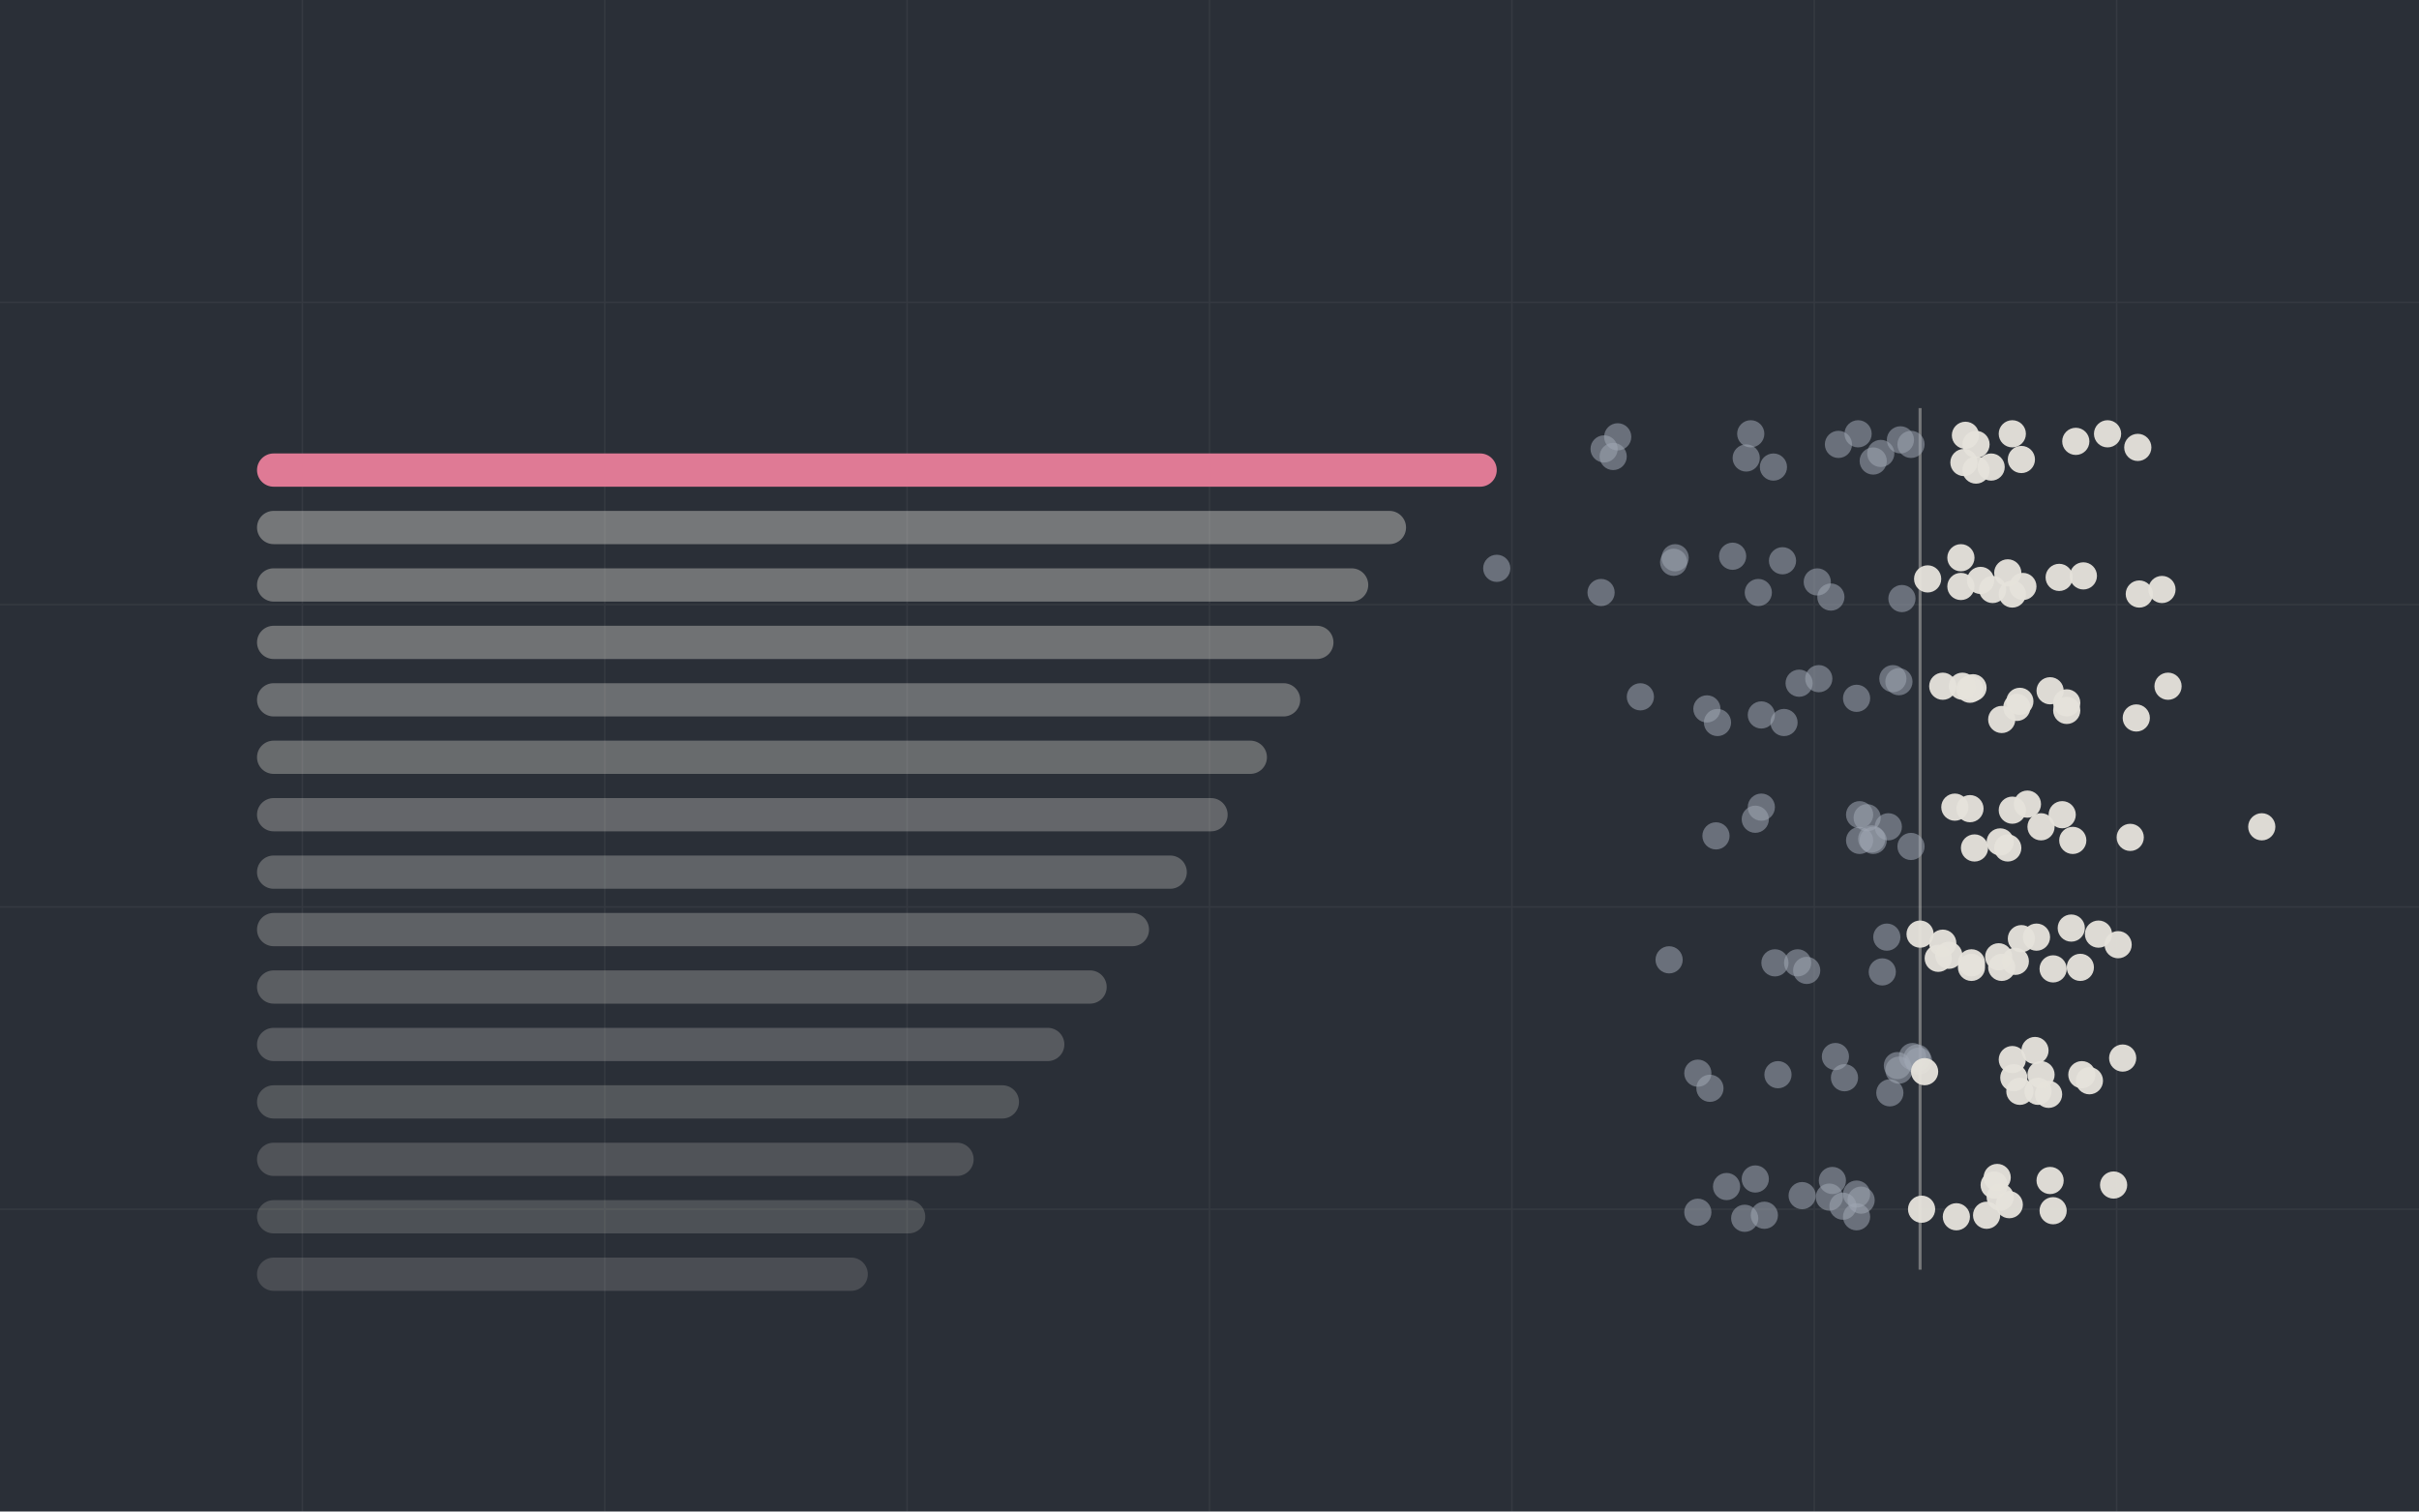
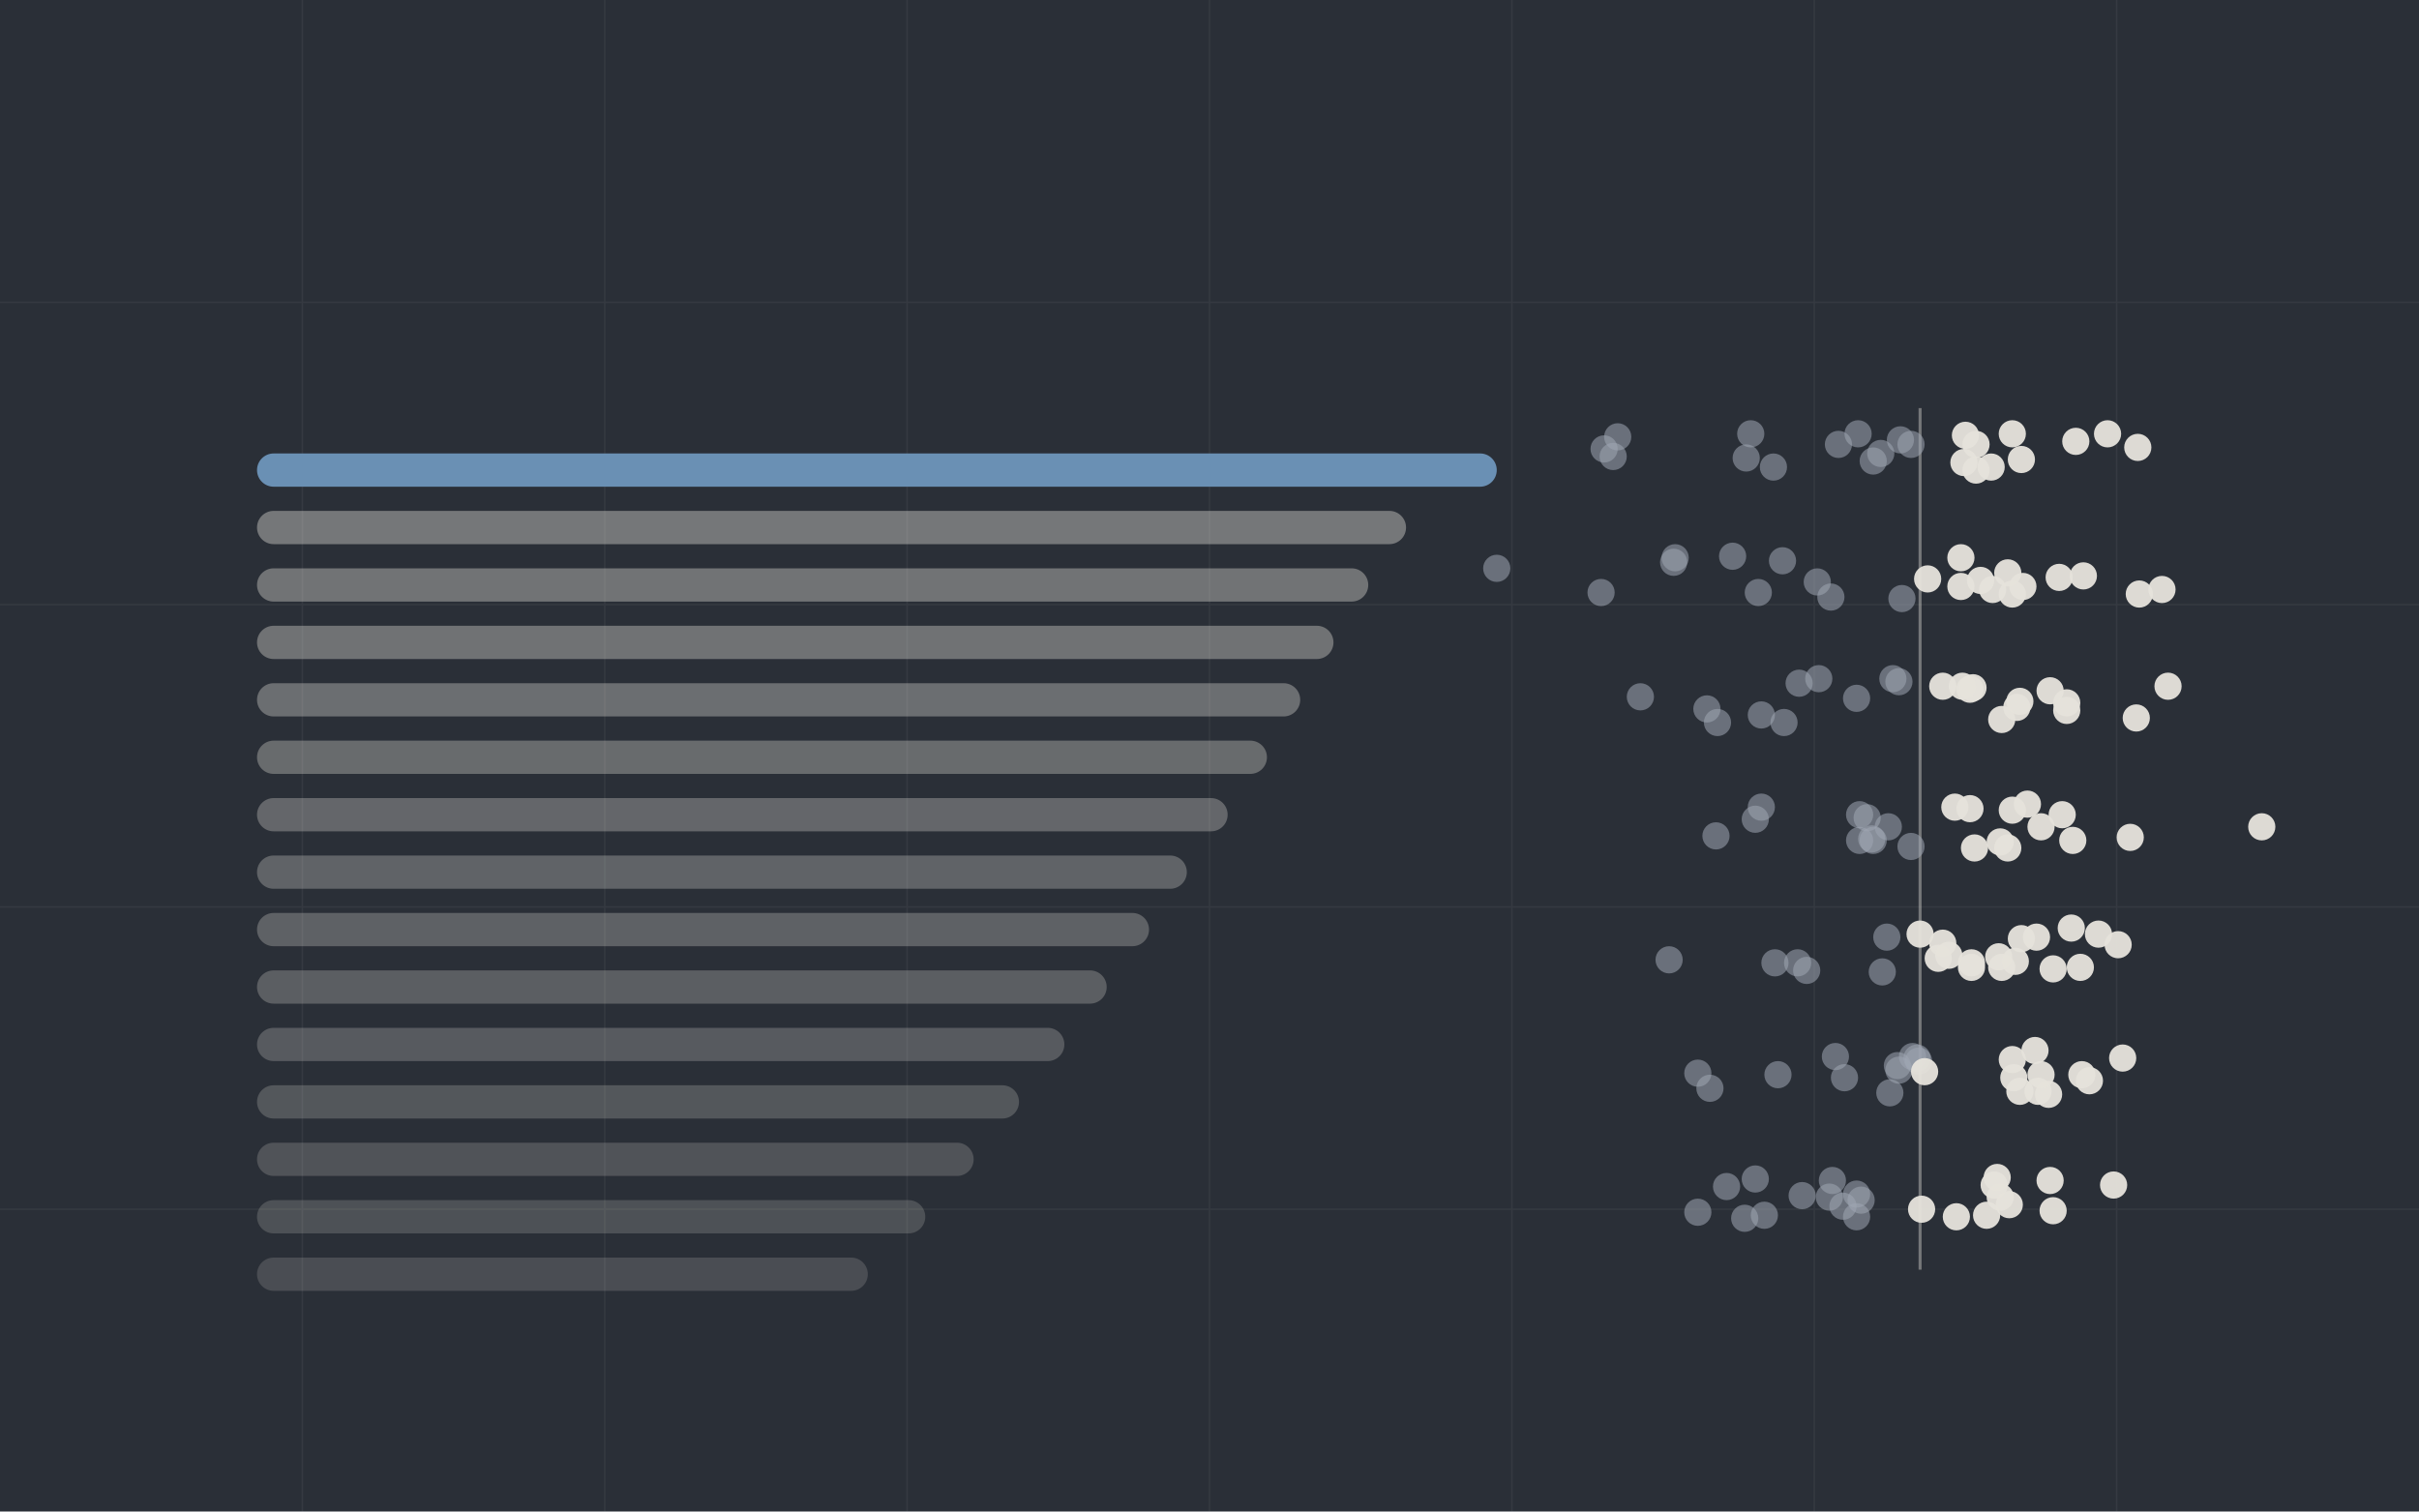
<svg xmlns="http://www.w3.org/2000/svg" viewBox="0 0 1600 1000">
  <rect width="1600" height="1000" fill="#2a2f37" />
  <path d="M0 200H1600M0 400H1600M0 600H1600M0 800H1600M200 0V1000M400 0V1000M600 0V1000M800 0V1000M1000 0V1000M1200 0V1000M1400 0V1000" stroke="#e6e3dc" stroke-opacity="0.06" />
-   <rect x="170" y="300" width="820" height="22" rx="11" fill="#df7a95" fill-opacity="1.00" />
+   <rect x="170" y="300" width="820" height="22" rx="11" fill="#6a90b4" fill-opacity="1.00" />
  <rect x="170" y="338" width="760" height="22" rx="11" fill="#e6e3dc" fill-opacity="0.40" />
  <rect x="170" y="376" width="735" height="22" rx="11" fill="#e6e3dc" fill-opacity="0.38" />
  <rect x="170" y="414" width="712" height="22" rx="11" fill="#e6e3dc" fill-opacity="0.37" />
  <rect x="170" y="452" width="690" height="22" rx="11" fill="#e6e3dc" fill-opacity="0.35" />
  <rect x="170" y="490" width="668" height="22" rx="11" fill="#e6e3dc" fill-opacity="0.33" />
  <rect x="170" y="528" width="642" height="22" rx="11" fill="#e6e3dc" fill-opacity="0.31" />
  <rect x="170" y="566" width="615" height="22" rx="11" fill="#e6e3dc" fill-opacity="0.29" />
  <rect x="170" y="604" width="590" height="22" rx="11" fill="#e6e3dc" fill-opacity="0.28" />
  <rect x="170" y="642" width="562" height="22" rx="11" fill="#e6e3dc" fill-opacity="0.26" />
  <rect x="170" y="680" width="534" height="22" rx="11" fill="#e6e3dc" fill-opacity="0.24" />
  <rect x="170" y="718" width="504" height="22" rx="11" fill="#e6e3dc" fill-opacity="0.22" />
  <rect x="170" y="756" width="474" height="22" rx="11" fill="#e6e3dc" fill-opacity="0.20" />
  <rect x="170" y="794" width="442" height="22" rx="11" fill="#e6e3dc" fill-opacity="0.19" />
  <rect x="170" y="832" width="404" height="22" rx="11" fill="#e6e3dc" fill-opacity="0.17" />
  <path d="M1270 270v570" stroke="#e6e3dc" stroke-opacity="0.4" stroke-width="2" />
  <circle cx="1239" cy="305" r="9" fill="#9ea6b2" fill-opacity="0.55" />
  <circle cx="1331" cy="287" r="9" fill="#e6e3dc" fill-opacity="0.95" />
  <circle cx="1158" cy="287" r="9" fill="#9ea6b2" fill-opacity="0.55" />
  <circle cx="1244" cy="300" r="9" fill="#9ea6b2" fill-opacity="0.55" />
  <circle cx="1394" cy="287" r="9" fill="#e6e3dc" fill-opacity="0.95" />
  <circle cx="1300" cy="288" r="9" fill="#e6e3dc" fill-opacity="0.95" />
  <circle cx="1070" cy="289" r="9" fill="#9ea6b2" fill-opacity="0.55" />
  <circle cx="1373" cy="292" r="9" fill="#e6e3dc" fill-opacity="0.95" />
  <circle cx="1067" cy="302" r="9" fill="#9ea6b2" fill-opacity="0.55" />
  <circle cx="1061" cy="297" r="9" fill="#9ea6b2" fill-opacity="0.55" />
  <circle cx="1307" cy="311" r="9" fill="#e6e3dc" fill-opacity="0.95" />
  <circle cx="1264" cy="294" r="9" fill="#9ea6b2" fill-opacity="0.55" />
  <circle cx="1307" cy="294" r="9" fill="#e6e3dc" fill-opacity="0.95" />
  <circle cx="1317" cy="309" r="9" fill="#e6e3dc" fill-opacity="0.95" />
  <circle cx="1337" cy="304" r="9" fill="#e6e3dc" fill-opacity="0.95" />
  <circle cx="1414" cy="296" r="9" fill="#e6e3dc" fill-opacity="0.95" />
  <circle cx="1229" cy="287" r="9" fill="#9ea6b2" fill-opacity="0.55" />
  <circle cx="1257" cy="291" r="9" fill="#9ea6b2" fill-opacity="0.55" />
  <circle cx="1216" cy="294" r="9" fill="#9ea6b2" fill-opacity="0.55" />
  <circle cx="1155" cy="303" r="9" fill="#9ea6b2" fill-opacity="0.55" />
  <circle cx="1173" cy="309" r="9" fill="#9ea6b2" fill-opacity="0.55" />
  <circle cx="1299" cy="306" r="9" fill="#e6e3dc" fill-opacity="0.95" />
  <circle cx="1275" cy="383" r="9" fill="#e6e3dc" fill-opacity="0.95" />
  <circle cx="1415" cy="393" r="9" fill="#e6e3dc" fill-opacity="0.95" />
  <circle cx="1258" cy="396" r="9" fill="#9ea6b2" fill-opacity="0.55" />
  <circle cx="1179" cy="371" r="9" fill="#9ea6b2" fill-opacity="0.55" />
  <circle cx="1107" cy="372" r="9" fill="#9ea6b2" fill-opacity="0.55" />
  <circle cx="1362" cy="382" r="9" fill="#e6e3dc" fill-opacity="0.95" />
  <circle cx="1430" cy="390" r="9" fill="#e6e3dc" fill-opacity="0.95" />
  <circle cx="1310" cy="384" r="9" fill="#e6e3dc" fill-opacity="0.95" />
  <circle cx="1338" cy="388" r="9" fill="#e6e3dc" fill-opacity="0.95" />
  <circle cx="1202" cy="385" r="9" fill="#9ea6b2" fill-opacity="0.55" />
  <circle cx="1163" cy="392" r="9" fill="#9ea6b2" fill-opacity="0.55" />
  <circle cx="1211" cy="395" r="9" fill="#9ea6b2" fill-opacity="0.55" />
  <circle cx="1108" cy="369" r="9" fill="#9ea6b2" fill-opacity="0.55" />
  <circle cx="1297" cy="388" r="9" fill="#e6e3dc" fill-opacity="0.95" />
  <circle cx="1059" cy="392" r="9" fill="#9ea6b2" fill-opacity="0.55" />
  <circle cx="990" cy="376" r="9" fill="#9ea6b2" fill-opacity="0.55" />
  <circle cx="1146" cy="368" r="9" fill="#9ea6b2" fill-opacity="0.55" />
  <circle cx="1378" cy="381" r="9" fill="#e6e3dc" fill-opacity="0.95" />
  <circle cx="1297" cy="369" r="9" fill="#e6e3dc" fill-opacity="0.95" />
  <circle cx="1318" cy="390" r="9" fill="#e6e3dc" fill-opacity="0.95" />
  <circle cx="1328" cy="379" r="9" fill="#e6e3dc" fill-opacity="0.95" />
  <circle cx="1331" cy="393" r="9" fill="#e6e3dc" fill-opacity="0.95" />
  <circle cx="1367" cy="465" r="9" fill="#e6e3dc" fill-opacity="0.95" />
  <circle cx="1324" cy="476" r="9" fill="#e6e3dc" fill-opacity="0.95" />
  <circle cx="1356" cy="457" r="9" fill="#e6e3dc" fill-opacity="0.95" />
  <circle cx="1085" cy="461" r="9" fill="#9ea6b2" fill-opacity="0.55" />
  <circle cx="1136" cy="478" r="9" fill="#9ea6b2" fill-opacity="0.55" />
  <circle cx="1434" cy="454" r="9" fill="#e6e3dc" fill-opacity="0.95" />
  <circle cx="1303" cy="456" r="9" fill="#e6e3dc" fill-opacity="0.95" />
  <circle cx="1336" cy="464" r="9" fill="#e6e3dc" fill-opacity="0.95" />
  <circle cx="1203" cy="449" r="9" fill="#9ea6b2" fill-opacity="0.55" />
  <circle cx="1228" cy="462" r="9" fill="#9ea6b2" fill-opacity="0.55" />
  <circle cx="1180" cy="478" r="9" fill="#9ea6b2" fill-opacity="0.55" />
  <circle cx="1367" cy="470" r="9" fill="#e6e3dc" fill-opacity="0.95" />
  <circle cx="1129" cy="469" r="9" fill="#9ea6b2" fill-opacity="0.55" />
  <circle cx="1256" cy="451" r="9" fill="#9ea6b2" fill-opacity="0.55" />
  <circle cx="1413" cy="475" r="9" fill="#e6e3dc" fill-opacity="0.95" />
  <circle cx="1165" cy="473" r="9" fill="#9ea6b2" fill-opacity="0.55" />
  <circle cx="1190" cy="452" r="9" fill="#9ea6b2" fill-opacity="0.55" />
  <circle cx="1334" cy="468" r="9" fill="#e6e3dc" fill-opacity="0.95" />
  <circle cx="1305" cy="455" r="9" fill="#e6e3dc" fill-opacity="0.95" />
  <circle cx="1285" cy="454" r="9" fill="#e6e3dc" fill-opacity="0.95" />
  <circle cx="1252" cy="449" r="9" fill="#9ea6b2" fill-opacity="0.55" />
  <circle cx="1298" cy="454" r="9" fill="#e6e3dc" fill-opacity="0.95" />
  <circle cx="1341" cy="532" r="9" fill="#e6e3dc" fill-opacity="0.95" />
  <circle cx="1323" cy="557" r="9" fill="#e6e3dc" fill-opacity="0.95" />
  <circle cx="1230" cy="539" r="9" fill="#9ea6b2" fill-opacity="0.55" />
  <circle cx="1235" cy="541" r="9" fill="#9ea6b2" fill-opacity="0.55" />
  <circle cx="1239" cy="556" r="9" fill="#9ea6b2" fill-opacity="0.55" />
  <circle cx="1306" cy="561" r="9" fill="#e6e3dc" fill-opacity="0.95" />
  <circle cx="1165" cy="534" r="9" fill="#9ea6b2" fill-opacity="0.55" />
  <circle cx="1293" cy="534" r="9" fill="#e6e3dc" fill-opacity="0.95" />
  <circle cx="1230" cy="556" r="9" fill="#9ea6b2" fill-opacity="0.55" />
  <circle cx="1331" cy="536" r="9" fill="#e6e3dc" fill-opacity="0.95" />
  <circle cx="1496" cy="547" r="9" fill="#e6e3dc" fill-opacity="0.95" />
  <circle cx="1303" cy="535" r="9" fill="#e6e3dc" fill-opacity="0.95" />
  <circle cx="1249" cy="547" r="9" fill="#9ea6b2" fill-opacity="0.55" />
  <circle cx="1264" cy="560" r="9" fill="#9ea6b2" fill-opacity="0.55" />
  <circle cx="1364" cy="539" r="9" fill="#e6e3dc" fill-opacity="0.95" />
  <circle cx="1161" cy="542" r="9" fill="#9ea6b2" fill-opacity="0.55" />
  <circle cx="1350" cy="547" r="9" fill="#e6e3dc" fill-opacity="0.95" />
  <circle cx="1409" cy="554" r="9" fill="#e6e3dc" fill-opacity="0.95" />
  <circle cx="1238" cy="555" r="9" fill="#9ea6b2" fill-opacity="0.55" />
  <circle cx="1328" cy="561" r="9" fill="#e6e3dc" fill-opacity="0.95" />
  <circle cx="1371" cy="556" r="9" fill="#e6e3dc" fill-opacity="0.95" />
  <circle cx="1135" cy="553" r="9" fill="#9ea6b2" fill-opacity="0.55" />
  <circle cx="1285" cy="624" r="9" fill="#e6e3dc" fill-opacity="0.95" />
  <circle cx="1370" cy="614" r="9" fill="#e6e3dc" fill-opacity="0.95" />
  <circle cx="1337" cy="621" r="9" fill="#e6e3dc" fill-opacity="0.95" />
  <circle cx="1282" cy="634" r="9" fill="#e6e3dc" fill-opacity="0.95" />
  <circle cx="1358" cy="641" r="9" fill="#e6e3dc" fill-opacity="0.95" />
  <circle cx="1245" cy="643" r="9" fill="#9ea6b2" fill-opacity="0.55" />
  <circle cx="1347" cy="620" r="9" fill="#e6e3dc" fill-opacity="0.95" />
  <circle cx="1248" cy="620" r="9" fill="#9ea6b2" fill-opacity="0.55" />
  <circle cx="1289" cy="632" r="9" fill="#e6e3dc" fill-opacity="0.95" />
  <circle cx="1324" cy="640" r="9" fill="#e6e3dc" fill-opacity="0.95" />
  <circle cx="1322" cy="633" r="9" fill="#e6e3dc" fill-opacity="0.95" />
  <circle cx="1189" cy="637" r="9" fill="#9ea6b2" fill-opacity="0.55" />
  <circle cx="1376" cy="640" r="9" fill="#e6e3dc" fill-opacity="0.95" />
  <circle cx="1333" cy="636" r="9" fill="#e6e3dc" fill-opacity="0.95" />
  <circle cx="1270" cy="618" r="9" fill="#e6e3dc" fill-opacity="0.95" />
  <circle cx="1174" cy="637" r="9" fill="#9ea6b2" fill-opacity="0.55" />
  <circle cx="1195" cy="642" r="9" fill="#9ea6b2" fill-opacity="0.55" />
  <circle cx="1401" cy="625" r="9" fill="#e6e3dc" fill-opacity="0.95" />
  <circle cx="1104" cy="635" r="9" fill="#9ea6b2" fill-opacity="0.55" />
  <circle cx="1388" cy="618" r="9" fill="#e6e3dc" fill-opacity="0.95" />
  <circle cx="1304" cy="640" r="9" fill="#e6e3dc" fill-opacity="0.95" />
  <circle cx="1304" cy="637" r="9" fill="#e6e3dc" fill-opacity="0.95" />
  <circle cx="1355" cy="724" r="9" fill="#e6e3dc" fill-opacity="0.95" />
  <circle cx="1382" cy="715" r="9" fill="#e6e3dc" fill-opacity="0.95" />
  <circle cx="1214" cy="699" r="9" fill="#9ea6b2" fill-opacity="0.55" />
  <circle cx="1346" cy="695" r="9" fill="#e6e3dc" fill-opacity="0.95" />
  <circle cx="1377" cy="711" r="9" fill="#e6e3dc" fill-opacity="0.95" />
  <circle cx="1250" cy="723" r="9" fill="#9ea6b2" fill-opacity="0.55" />
  <circle cx="1131" cy="720" r="9" fill="#9ea6b2" fill-opacity="0.55" />
  <circle cx="1331" cy="701" r="9" fill="#e6e3dc" fill-opacity="0.95" />
  <circle cx="1269" cy="702" r="9" fill="#9ea6b2" fill-opacity="0.55" />
  <circle cx="1332" cy="713" r="9" fill="#e6e3dc" fill-opacity="0.95" />
  <circle cx="1265" cy="699" r="9" fill="#9ea6b2" fill-opacity="0.55" />
  <circle cx="1348" cy="722" r="9" fill="#e6e3dc" fill-opacity="0.95" />
  <circle cx="1220" cy="713" r="9" fill="#9ea6b2" fill-opacity="0.55" />
  <circle cx="1336" cy="722" r="9" fill="#e6e3dc" fill-opacity="0.95" />
  <circle cx="1123" cy="710" r="9" fill="#9ea6b2" fill-opacity="0.55" />
  <circle cx="1350" cy="711" r="9" fill="#e6e3dc" fill-opacity="0.95" />
  <circle cx="1256" cy="708" r="9" fill="#9ea6b2" fill-opacity="0.55" />
  <circle cx="1268" cy="700" r="9" fill="#9ea6b2" fill-opacity="0.55" />
  <circle cx="1404" cy="700" r="9" fill="#e6e3dc" fill-opacity="0.95" />
  <circle cx="1273" cy="709" r="9" fill="#e6e3dc" fill-opacity="0.95" />
  <circle cx="1255" cy="705" r="9" fill="#9ea6b2" fill-opacity="0.55" />
  <circle cx="1176" cy="711" r="9" fill="#9ea6b2" fill-opacity="0.55" />
  <circle cx="1161" cy="780" r="9" fill="#9ea6b2" fill-opacity="0.55" />
  <circle cx="1231" cy="794" r="9" fill="#9ea6b2" fill-opacity="0.55" />
  <circle cx="1271" cy="800" r="9" fill="#e6e3dc" fill-opacity="0.95" />
  <circle cx="1323" cy="792" r="9" fill="#e6e3dc" fill-opacity="0.95" />
  <circle cx="1167" cy="804" r="9" fill="#9ea6b2" fill-opacity="0.55" />
  <circle cx="1228" cy="790" r="9" fill="#9ea6b2" fill-opacity="0.55" />
  <circle cx="1210" cy="792" r="9" fill="#9ea6b2" fill-opacity="0.55" />
  <circle cx="1219" cy="798" r="9" fill="#9ea6b2" fill-opacity="0.55" />
  <circle cx="1192" cy="791" r="9" fill="#9ea6b2" fill-opacity="0.55" />
  <circle cx="1294" cy="805" r="9" fill="#e6e3dc" fill-opacity="0.95" />
  <circle cx="1228" cy="805" r="9" fill="#9ea6b2" fill-opacity="0.55" />
  <circle cx="1142" cy="785" r="9" fill="#9ea6b2" fill-opacity="0.55" />
  <circle cx="1123" cy="802" r="9" fill="#9ea6b2" fill-opacity="0.55" />
  <circle cx="1212" cy="781" r="9" fill="#9ea6b2" fill-opacity="0.55" />
  <circle cx="1321" cy="779" r="9" fill="#e6e3dc" fill-opacity="0.95" />
  <circle cx="1319" cy="784" r="9" fill="#e6e3dc" fill-opacity="0.95" />
  <circle cx="1358" cy="801" r="9" fill="#e6e3dc" fill-opacity="0.95" />
  <circle cx="1314" cy="804" r="9" fill="#e6e3dc" fill-opacity="0.95" />
  <circle cx="1329" cy="797" r="9" fill="#e6e3dc" fill-opacity="0.95" />
  <circle cx="1356" cy="781" r="9" fill="#e6e3dc" fill-opacity="0.95" />
  <circle cx="1398" cy="784" r="9" fill="#e6e3dc" fill-opacity="0.95" />
  <circle cx="1154" cy="806" r="9" fill="#9ea6b2" fill-opacity="0.55" />
</svg>
